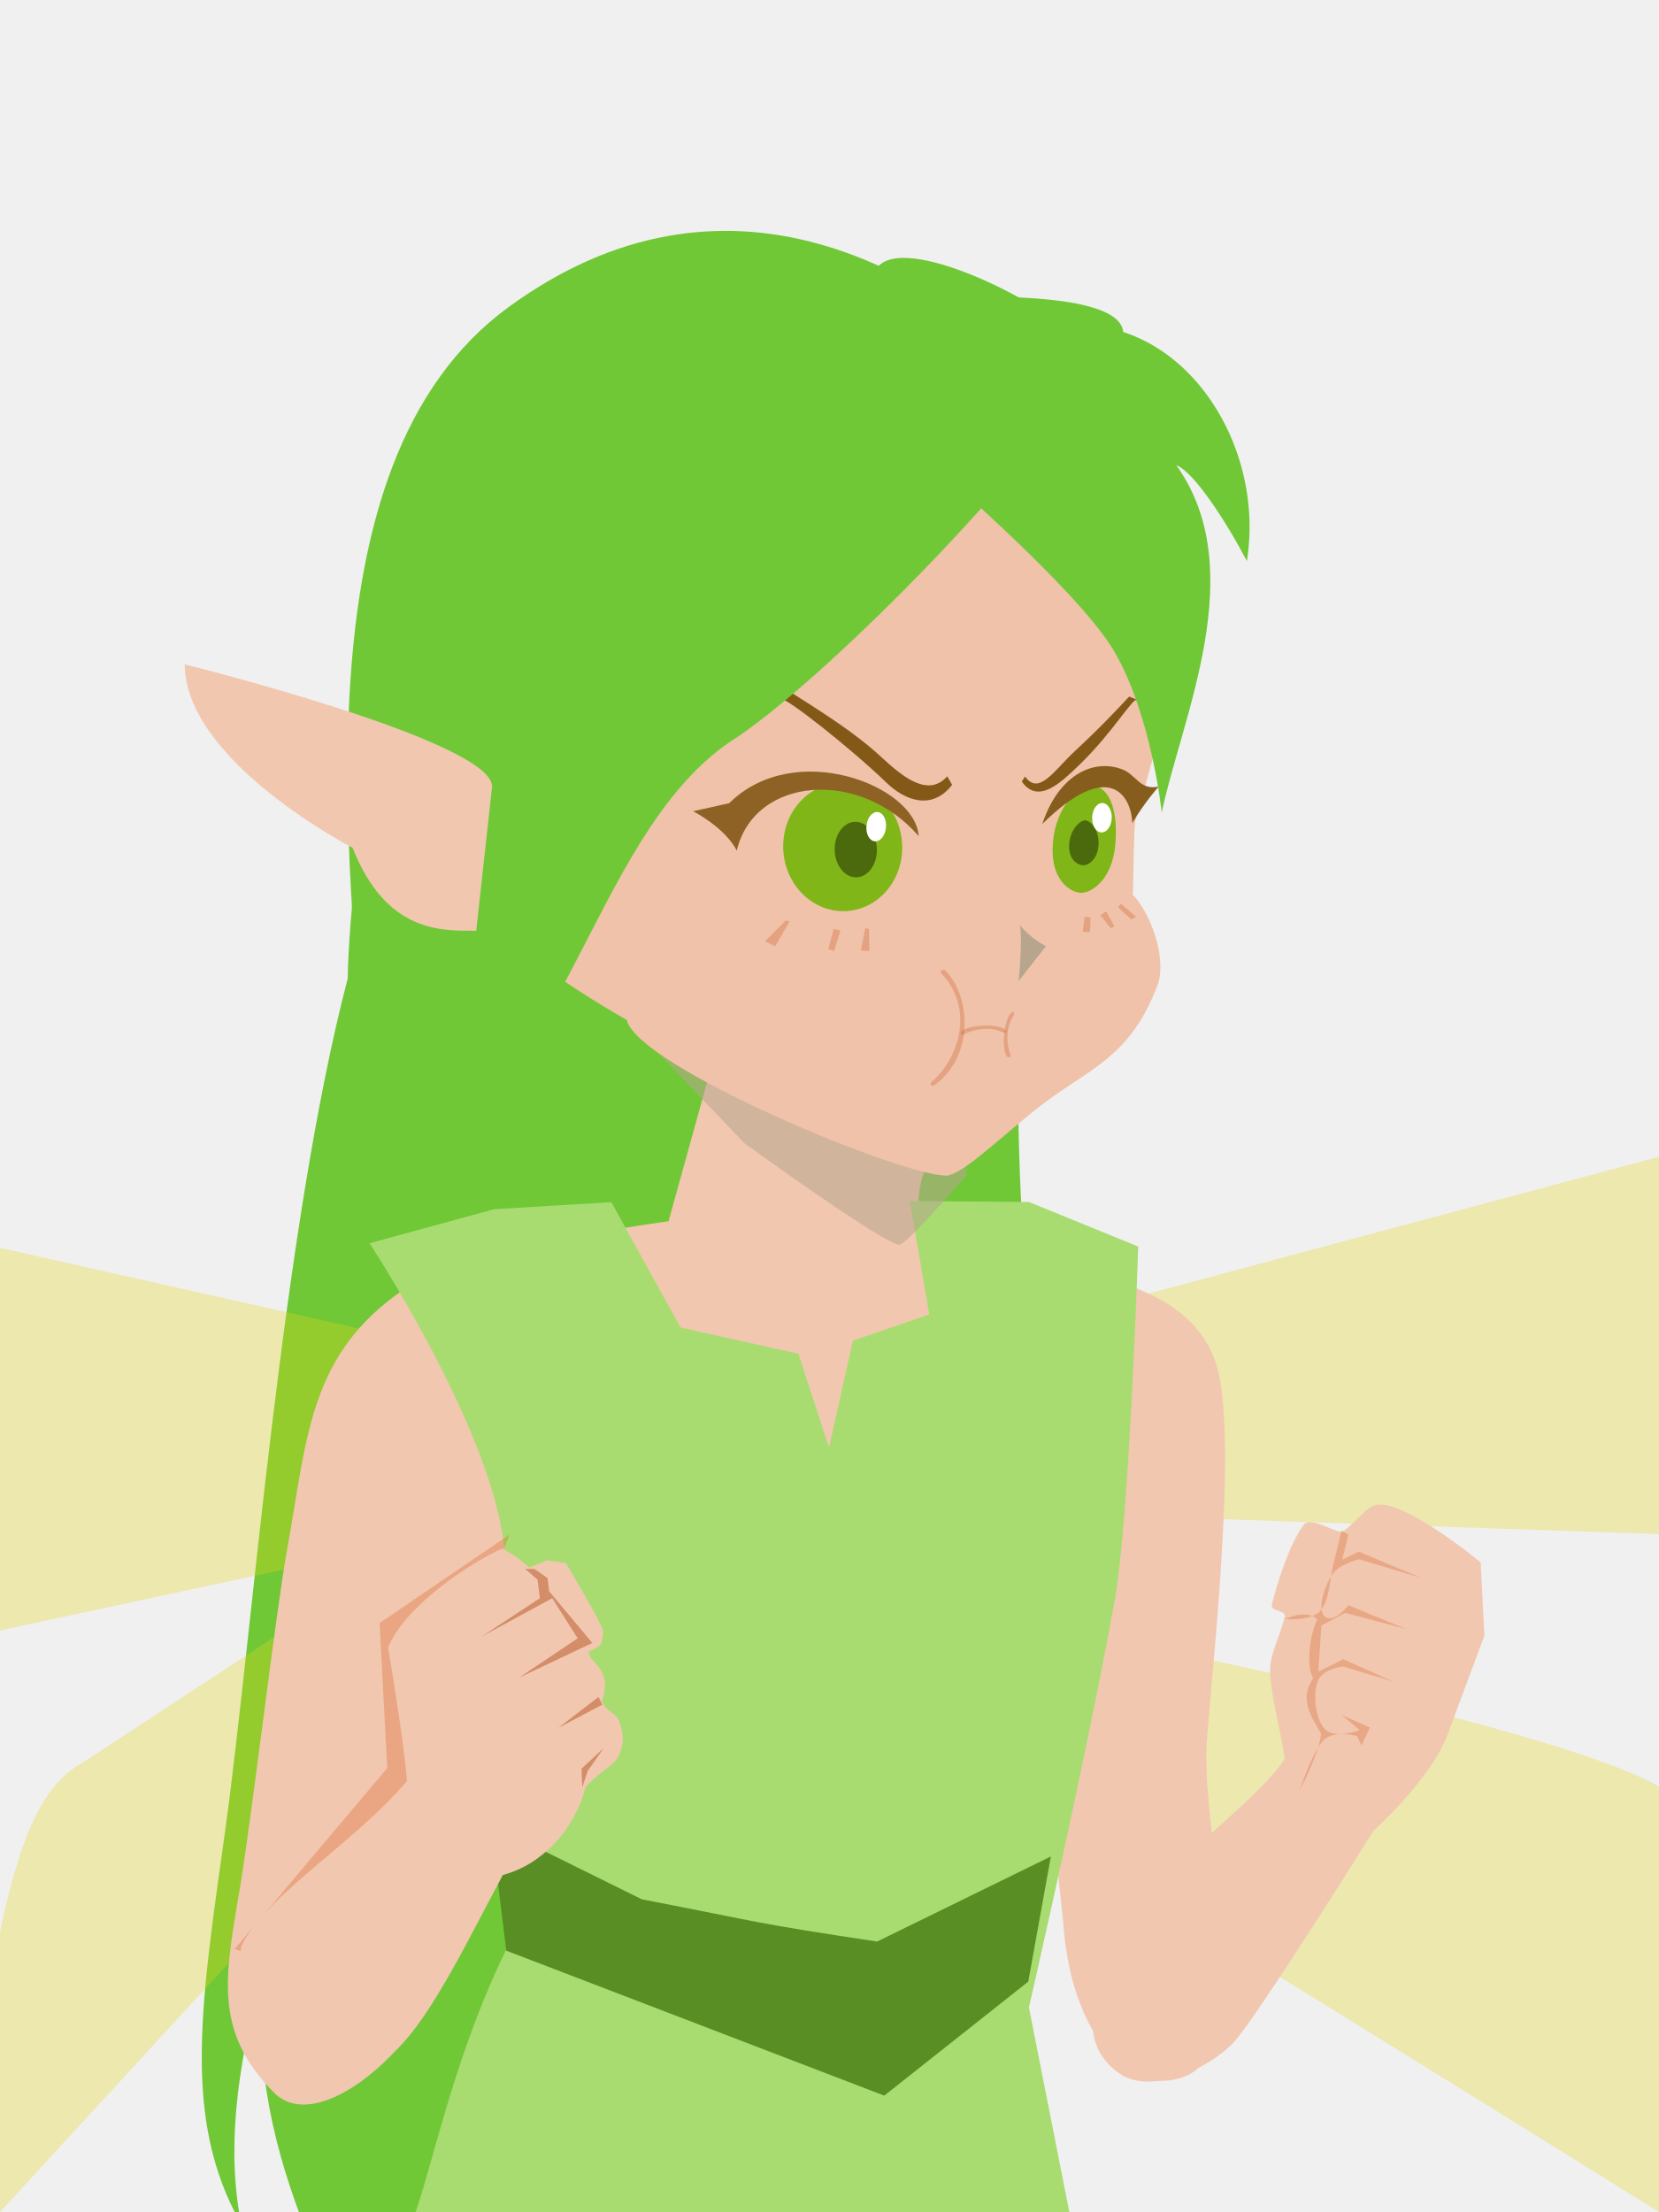
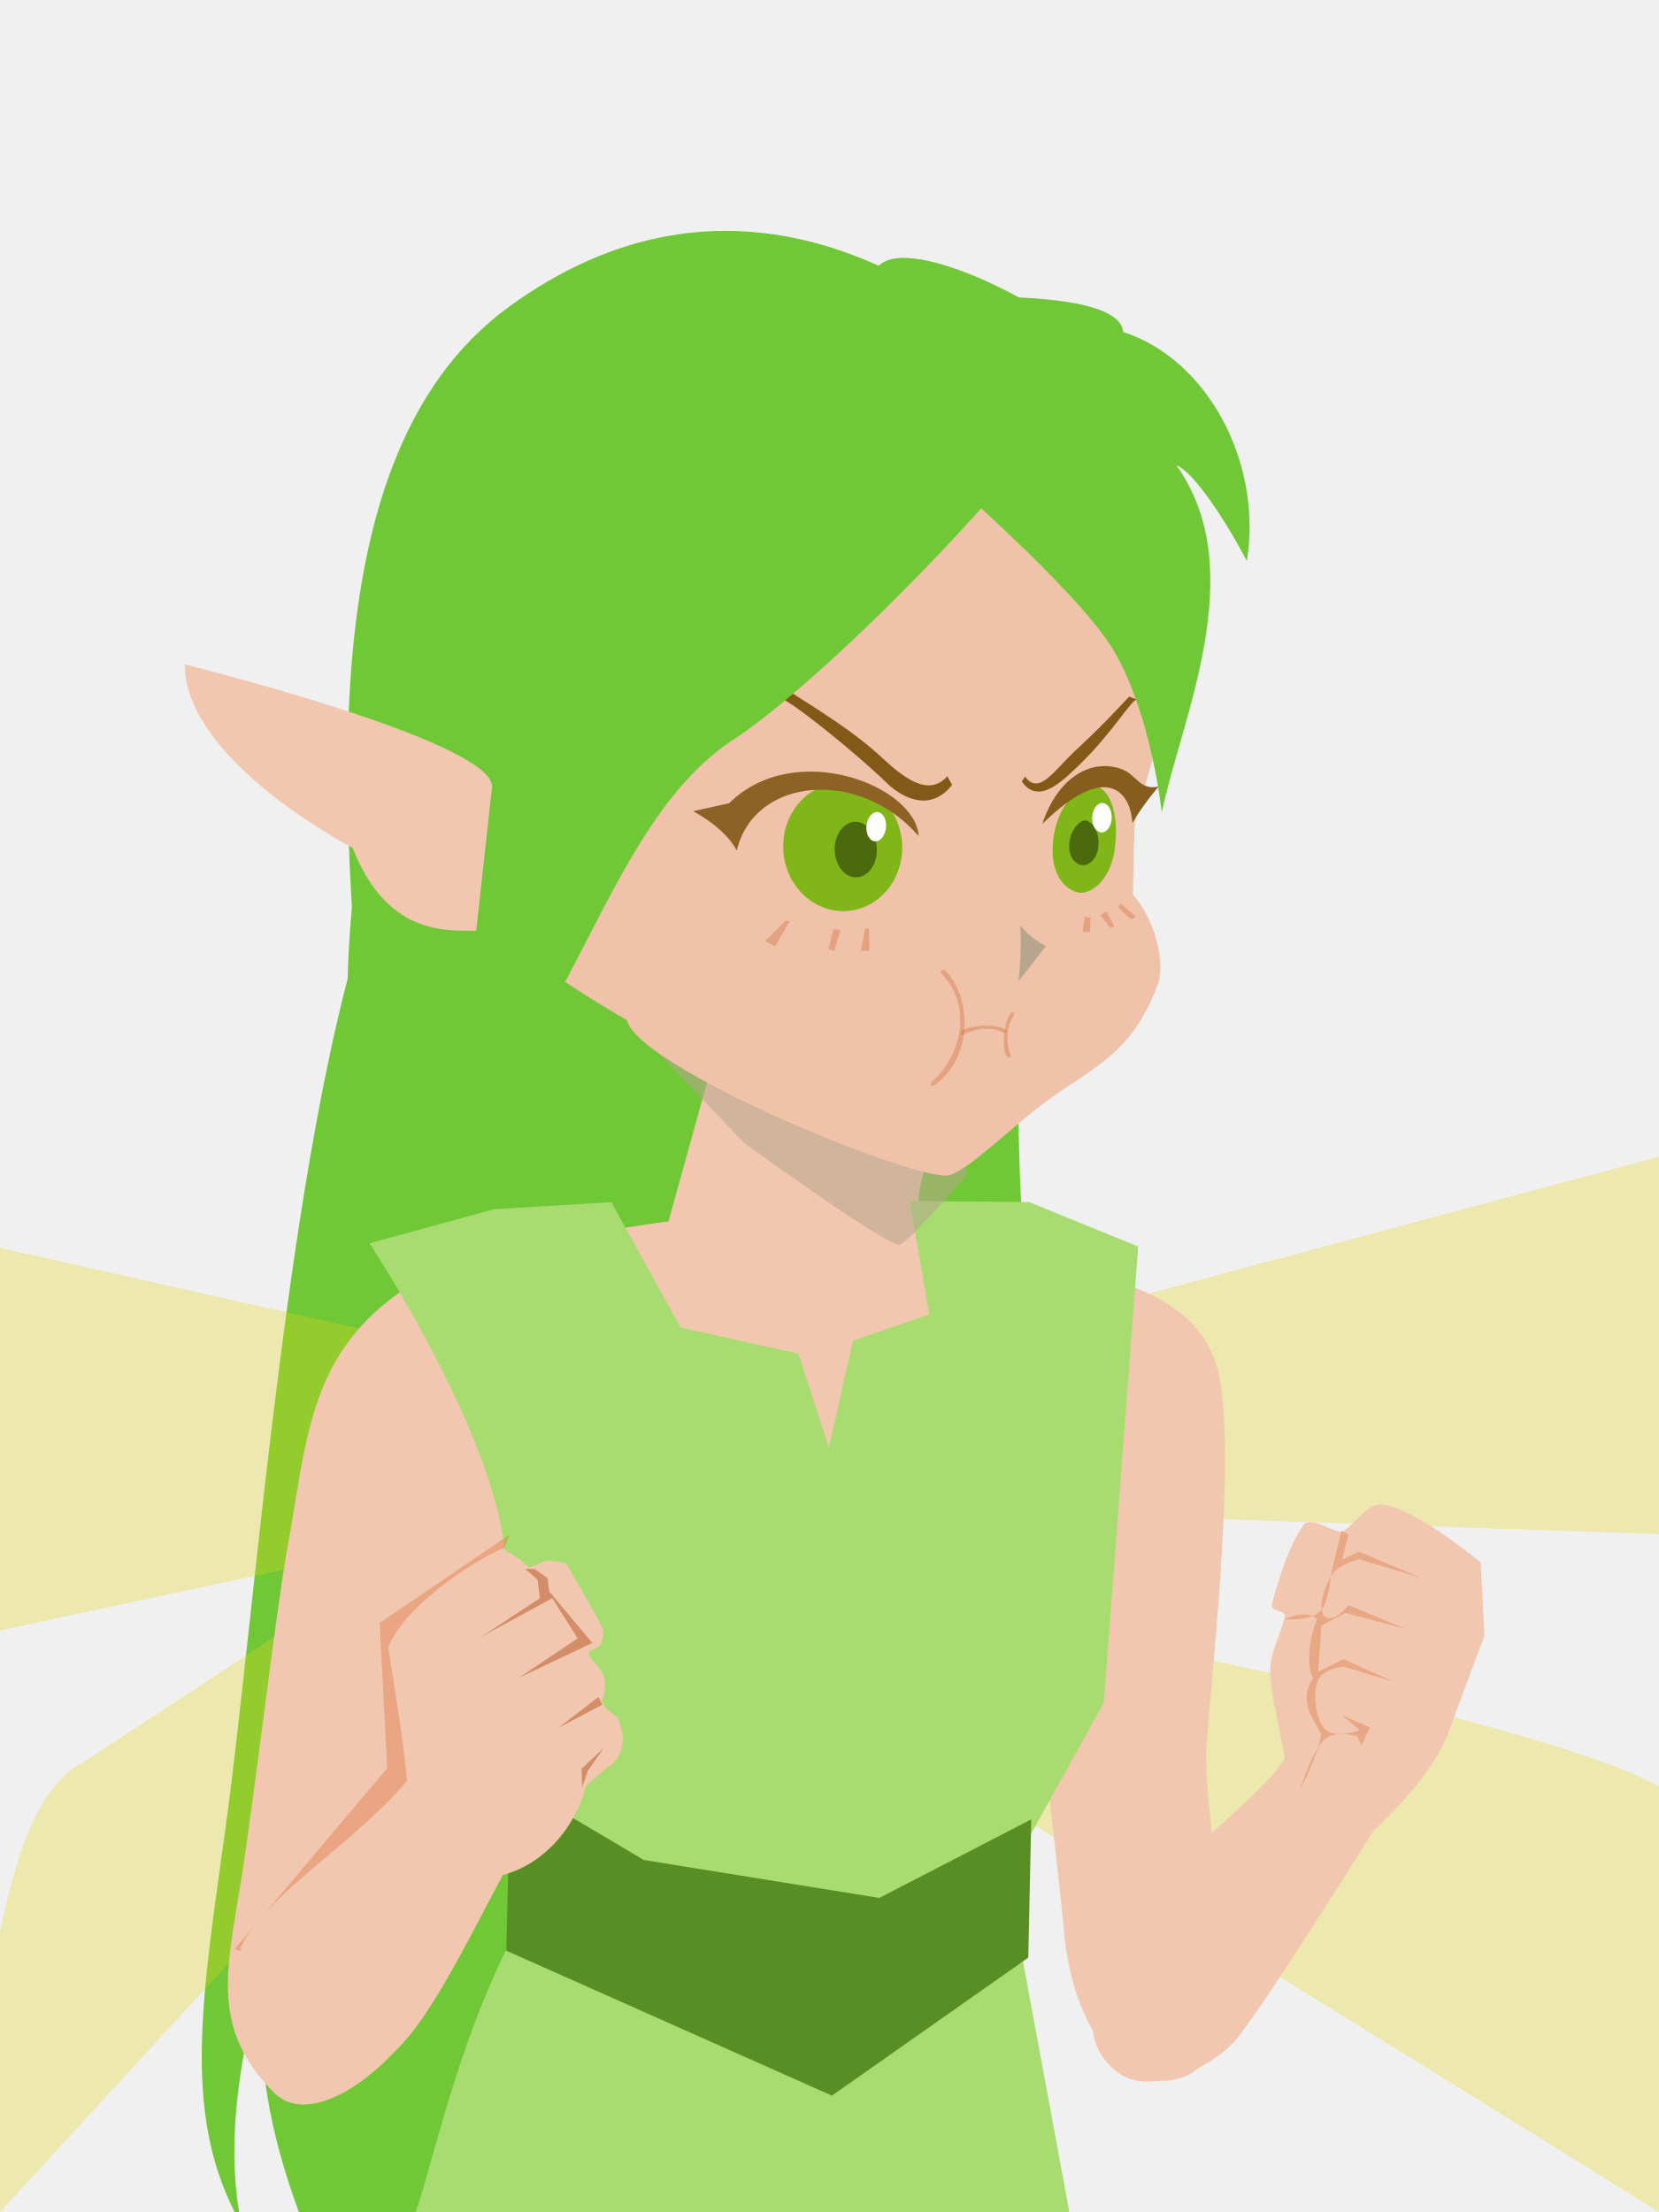
<svg xmlns="http://www.w3.org/2000/svg" width="600" height="800" version="1.1" viewBox="0 0 159 212" id="svg29" xml:space="preserve">
  <defs id="defs29" />
  <path id="path1-6" style="fill:#71c837;fill-opacity:1;stroke-width:0.997" d="m 87.704,28.579 c -2.271,0.101 -4.706,0.348 -7.314,0.758 L 70.197,29.623 C 33.746,36.375 33.325,93.779 33.325,93.779 c -6.3,24.078 -9.165,63.115 -11.74,81.643 -2.219,15.965 -4.049,26.781 0.902,36.578 h 0.425 c -1.169,-7.277 0.01,-15.033 2.692,-24.756 -1.657,9.326 0.566,18.021 3.037,24.756 h 50.577 l 9.291,-2.24 12.016,-81.189 c 0,0 -2.949,2.15 -2.983,-27.901 11.202,-17.337 4.343,-63.038 4.343,-63.038 0,0 19.89,-10.575 -14.18,-9.054 z" />
  <g fill="none" stroke-linecap="round" stroke-linejoin="round" id="g11">
    <circle r="0" stroke="#c53822" stroke-width="2.26" style="paint-order:stroke markers fill" id="circle6" />
    <g stroke="#924019" id="g9">
      <circle r="0" stroke-width="1.29" style="paint-order:stroke markers fill" id="circle7" />
      <circle transform="scale(1,-1)" r="0" stroke-width="3.6" style="paint-order:stroke markers fill" id="circle8" />
      <circle transform="scale(1,-1)" r="0" stroke-width="3.6" style="paint-order:stroke markers fill" id="circle9" />
    </g>
    <circle transform="scale(1,-1)" r="0" stroke="#4d4320" stroke-width="4.38" style="paint-order:stroke markers fill" id="circle10" />
    <circle transform="scale(1,-1)" r="0" stroke="#4d4320" stroke-width="3.52" style="paint-order:stroke markers fill" id="circle11" />
  </g>
  <path d="M 72.337,134.12 76.939,144.236 159,147.026 V 110.865 L 72.381,134.08 Z" id="path2" style="fill:#e1d31c;fill-opacity:0.312;stroke-width:0.265" />
  <path d="m 69.703,149.969 3.02,8.626 c 0,0 67.337,41.573 86.277,53.405 0,0 1.157,-30.023 0,-40.777 -13.981,-7.964 -89.454,-21.275 -89.454,-21.275 z" id="path3" style="fill:#e1d31c;fill-opacity:0.312;stroke-width:0.265" />
  <path d="M 63.37,132.6 7.97,168.9 c -4.29,2.29 -6.419,8.234 -8.459,18.634 v 25.679 L 0,212 63.3,143.1 63.103,132.3 Z" id="path4" style="fill:#e1d31c;fill-opacity:0.312;stroke-width:0.265" />
  <path d="M 70.162,135.368 0,119.595 v 36.668 l 71.312,-15.304 c -0.985,-1.911 -1.257,-3.528 -1.15,-5.59 z" fill="#e1d31c" fill-opacity="0.312" stroke-width="0.265" id="path6" />
  <path id="path35696-3-5" style="fill:#f2c7b0;fill-opacity:1;stroke:none;stroke-width:0.115;stroke-dasharray:none" d="m 68.608,100.677 -4.534,16.374 c 0,0 -20.014,2.567 -26.181,7.108 -8.368,6.162 -8.518,14.163 -10.357,24.244 -1.074,5.888 -3.264,24.647 -4.46,32.029 -1.385,8.552 -2.859,14.03 3.172,20.115 3.91,3.945 12.517,-2.841 16.526,-11.017 5.161,-10.522 3.805,-27.594 5.286,-36.758 5.37,-5.646 28.016,-10.188 28.016,-10.188 l 29.619,-4.009 -6.878,18.677 c 0,0 2.841,23.885 3.128,27.529 0.739,9.369 5.65,16.129 11.267,14.36 7.545,-2.376 2.242,-21.784 2.401,-31.164 0.067,-3.918 3.272,-29.776 0.96,-37.19 -2.312,-7.415 -11.632,-8.227 -14.377,-9.475 -2.745,-1.249 -8.385,-1.786 -13.095,-2.274 -2.258,-3.696 -0.195,-7.526 -0.195,-7.526 z" />
  <path d="m 56.17,74.089 c 0,0 1.247,8.983 0.479,13.289 -0.768,4.307 -2.061,14.173 -2.061,14.173 l -22.549,-0.529 6.234,-31.53 z" fill="#71c837" id="path23" style="stroke-width:1.027" />
-   <path style="fill:#a8dc71;fill-opacity:1;stroke-width:0.215;stroke-opacity:0.526" d="m 87.184,115.108 11.435,0.093 10.467,4.267 c 0,0 -0.812,25.909 -2.249,33.9 -3.169,17.616 -9.827,45.996 -9.827,45.996 l -45.996,-0.836 -3.33,-30.628 c 0,0 2.145,-6.823 2.278,-10.18 0.09,-2.283 -1.339,-7.198 -1.727,-10.097 -1.507,-11.276 -12.815,-28.466 -12.815,-28.466 l 11.932,-3.265 11.239,-0.674 6.64,12.014 11.29,2.509 2.927,8.99 2.3,-10.245 7.318,-2.509 z" id="path9" />
+   <path style="fill:#a8dc71;fill-opacity:1;stroke-width:0.215;stroke-opacity:0.526" d="m 87.184,115.108 11.435,0.093 10.467,4.267 -3.294,43.726 -9.408,16.935 -45.369,18.399 -3.33,-30.628 c 0,0 2.145,-6.823 2.278,-10.18 0.09,-2.283 -1.339,-7.198 -1.727,-10.097 -1.507,-11.276 -12.815,-28.466 -12.815,-28.466 l 11.932,-3.265 11.239,-0.674 6.64,12.014 11.29,2.509 2.927,8.99 2.3,-10.245 7.318,-2.509 z" id="path9" />
  <path d="m 65.796,94.875 -2.76,5.986 8.308,8.707 c 0,0 13.939,10.114 14.915,9.717 0.976,-0.397 6.37,-6.636 6.37,-6.636 l -0.3,-10.276 z" fill="#b7a68d" id="path13" style="fill:#b7a68d;fill-opacity:0.564;stroke-width:1.41" />
-   <path id="path10" style="fill:#a8dc71;fill-opacity:1;stroke-width:0.215;stroke-opacity:0.526" d="M 97.908,188.824 48.838,186.215 C 43.796,196.234 41.732,206.398 39.842,212 h 62.644 z" />
-   <path style="fill:#598e24;fill-opacity:1;stroke:none;stroke-width:0.119;stroke-dasharray:none" d="m 100.716,177.923 -2.164,11.996 -13.804,10.928 -36.227,-13.895 -1.48,-12.075 14.463,7.151 c 12.09,2.342 10.372,2.213 22.56,4.052 z" id="path35703-8" />
+   <path id="path10" style="fill:#a8dc71;fill-opacity:1;stroke-width:0.215;stroke-opacity:0.526" d="m 97.699,186.106 -48.861,0.109 C 43.796,196.234 41.732,206.398 39.842,212 h 62.644 z" />
+   <path style="fill:#598e24;fill-opacity:1;stroke:none;stroke-width:0.119;stroke-dasharray:none" d="m 98.835,174.369 -0.283,13.251 -18.822,13.228 -31.209,-13.895 0.402,-16.257 12.79,7.569 22.56,3.634 z" id="path35703-8" />
  <path d="m 113.832,60.691 -5.044,18.077 c -0.12,1.105 -0.149,4.489 -0.212,6.99 1.822,1.909 3.265,6.252 2.363,8.655 -2.73,7.275 -6.876,8.035 -11.854,12.064 -3.804,3.079 -6.753,5.966 -8.322,6.196 -4.358,0.079 -29.679,-10.471 -30.689,-14.917 0,0 -21.115,-11.72 -24.331,-22.634 -3.216,-10.915 -1.733,-48.586 35.871,-47.416 37.604,1.188 39.577,26.857 39.577,26.857 z" fill="#f2c7b0" id="path14" style="fill:#efc2a9;fill-opacity:1;stroke-width:1.027" />
  <path d="m 88.115,43.458 c 0,0 15.067,12.816 18.657,18.941 3.589,6.125 4.571,15.463 4.571,15.463 1.898,-9.041 8.598,-23.223 1.396,-33.272 1.667,0.598 4.822,5.455 6.763,9.183 1.859,-11.644 -6.571,-23.925 -17.848,-22.505 C 99.529,28.885 85.735,21.755 83.796,26.082 Z" fill="#71c837" id="path27" style="stroke-width:1.027" />
  <path d="m 106.897,80.877 c -0.299,3.578 -2.407,4.766 -3.373,4.686 -0.965,-0.081 -2.912,-1.223 -2.613,-4.804 0.299,-3.578 2.568,-5.491 3.537,-5.505 1.697,-0.024 2.749,2.036 2.45,5.613 z" fill="#80b617" stroke-width="1.499" id="path15" />
  <path d="m 105.285,80.91 c -0.056,1.496 -1.02,2.035 -1.478,2.021 -0.456,-0.014 -1.396,-0.45 -1.34,-1.944 0.056,-1.496 1.078,-2.376 1.533,-2.362 0.456,0.014 1.341,0.792 1.285,2.285 z" fill="#4b6a0d" stroke-width="0.665" id="path16" />
  <ellipse cx="108.197" cy="74.762" rx="0.939" ry="1.41" fill="#ffffff" id="ellipse22" style="stroke-width:1.027" transform="rotate(1.934821)" />
  <ellipse cx="77.786" cy="83.682" rx="5.702" ry="6.151" fill="#80b617" id="ellipse17" style="stroke-width:1.062" transform="matrix(0.9995024,-0.03154162,0.03605907,0.9993497,0,0)" />
  <path d="m 70.613,81.518 c -1.164,-2.243 -4.184,-3.769 -4.184,-3.769 l 3.453,-0.766 C 76.161,70.751 87.753,75.298 88.044,80.13 82.415,73.61 72.298,74.423 70.613,81.518 Z" fill="#8e6224" id="path18" style="stroke-width:1.027" />
  <ellipse cx="79.434" cy="84.354" rx="2.023" ry="2.663" fill="#4b6a0d" stroke-width="1.219" id="ellipse28" transform="matrix(0.9993381,-0.03637762,0.03126533,0.9995111,0,0)" />
  <ellipse transform="matrix(0.9925732,0.1216491,-0.1096772,0.9939673,0,0)" cx="92.168" cy="68.431" rx="0.938" ry="1.411" fill="#ffffff" id="ellipse29" style="stroke-width:1.027" />
  <path style="fill:#865d1d;stroke:none;stroke-width:0.152" d="m 99.897,78.966 c 6.417,-6.306 8.507,-2.729 8.627,-0.092 1.165,-1.963 2.527,-3.492 2.527,-3.492 -1.811,0.402 -2.131,-1.133 -3.515,-1.654 -2.818,-1.06 -6.112,0.62 -7.639,5.238 z" id="path4471" />
  <path d="m 97.75,88.671 c 1.055,1.303 2.494,2.015 2.494,2.015 l -2.623,3.343 c 0,0 0.403,-3.816 0.128,-5.359 z" fill="#b7a68d" id="path21" style="stroke-width:1.027" />
  <path style="fill:#c85b21;fill-opacity:0.304;stroke-width:0.215;stroke-opacity:0.526" d="m 90.171,93.246 c 3.202,3.278 1.882,8.126 -0.958,10.51 -0.058,0.23 0.046,0.394 0.346,0.246 3.848,-2.763 3.504,-8.646 0.973,-11.04 -0.23,-0.05 -0.385,0.064 -0.361,0.284 z" id="path1" />
  <path style="fill:#c85b21;fill-opacity:0.304;stroke-width:0.215;stroke-opacity:0.526" d="m 97.16,97.327 c -0.689,0.95 -0.792,2.508 -0.317,3.784 0.058,0.23 -0.046,0.301 -0.346,0.153 -0.521,-0.712 -0.307,-3.675 0.505,-4.276 0.23,-0.05 0.181,0.119 0.158,0.339 z" id="path1-67" />
  <path style="fill:#c85b21;fill-opacity:0.304;stroke-width:0.215;stroke-opacity:0.526" d="m 96.128,98.962 c -1.034,-0.554 -2.592,-0.446 -3.792,0.197 -0.22,0.088 -0.305,-0.005 -0.199,-0.322 0.635,-0.613 3.6,-0.801 4.305,-0.077 0.081,0.221 -0.094,0.196 -0.315,0.202 z" id="path1-67-3" />
  <path d="m 75.37,66.081 -0.568,0.919 c 0.369,-0.344 6.959,4.91 10.18,8.033 1.732,1.664 4.315,2.697 6.27,0.187 l -0.465,-0.822 c -1.833,2.081 -4.307,0.029 -6.312,-1.83 -2.588,-2.4 -5.713,-4.325 -9.105,-6.487 z" color="#000000" fill="#845816" stroke-width="1.417" style="-inkscape-stroke:none" id="path24" />
  <path d="m 108.222,66.759 0.777,0.318 c -0.369,-0.344 -2.281,3.054 -5.502,6.177 -1.732,1.664 -3.975,3.925 -5.564,1.651 l 0.308,-0.482 c 1.337,1.872 2.792,-0.598 4.796,-2.457 2.588,-2.4 3.962,-3.906 5.185,-5.207 z" color="#000000" fill="#845816" stroke-width="1.417" style="-inkscape-stroke:none" id="path24-6" />
  <path style="fill:#c85b21;fill-opacity:0.304;stroke-width:0.215;stroke-opacity:0.526" d="m 103.956,87.869 0.562,0.065 -0.052,1.385 -0.706,-0.013 z" id="path19" />
  <path style="fill:#c85b21;fill-opacity:0.304;stroke-width:0.215;stroke-opacity:0.526" d="m 105.458,87.712 0.549,-0.366 0.797,1.424 -0.353,0.196 z" id="path20" />
  <path style="fill:#c85b21;fill-opacity:0.304;stroke-width:0.215;stroke-opacity:0.526" d="m 107.131,86.928 0.301,-0.301 1.45,1.228 -0.457,0.274 z" id="path22" />
  <path style="fill:#c85b21;fill-opacity:0.304;stroke-width:0.215;stroke-opacity:0.526" d="m 82.93,88.966 -0.431,2.117 c 0,0 0.823,0.091 0.823,0.026 0,-0.065 -0.039,-2.078 -0.039,-2.078 z" id="path29" />
  <path style="fill:#c85b21;fill-opacity:0.304;stroke-width:0.215;stroke-opacity:0.526" d="m 79.899,89.032 -0.51,1.921 0.549,0.196 0.614,-1.973 z" id="path30" />
  <path style="fill:#c85b21;fill-opacity:0.304;stroke-width:0.215;stroke-opacity:0.526" d="m 75.325,88.209 -2.012,1.999 0.98,0.483 1.385,-2.378 z" id="path31" />
  <path d="M 101.884,38.52 C 99.301,44.116 80.464,63.911 70.749,70.587 55.673,79.883 54.171,108.974 35.73,110.53 33.299,83.31 28.062,44.518 48.74,29.432 69.418,14.346 89.257,25.256 101.886,38.46 Z" fill="#71c837" id="path26" style="stroke-width:1.027" />
  <path d="m 47.163,75.386 c 0.01,-4.392 -29.457,-11.714 -29.457,-11.714 0.021,9.296 16.088,17.585 16.088,17.585 3.245,8.204 8.558,7.945 11.848,7.946 z" fill="#f2c7b0" id="path28" style="stroke-width:1.027" />
  <path style="fill:#f2c7b0;fill-opacity:1;stroke-width:0.215;stroke-opacity:0.526" d="m 107.315,198.748 c 2.846,1.979 8.376,-0.287 10.94,-3.031 2.2,-2.355 13.379,-20.254 13.379,-20.254 0,0 5.549,-4.933 7.17,-9.388 0.726,-1.994 3.463,-9.297 3.463,-9.297 l -0.358,-7.039 c 0,0 -7.585,-6.27 -10.127,-5.47 -0.829,0.207 -1.642,1.414 -3.02,2.487 -0.527,0.41 -3.118,-1.593 -3.845,-0.58 -1.278,1.781 -2.297,4.842 -3.014,7.557 -0.21,0.794 1.381,0.524 1.224,1.219 -0.431,1.909 -1.462,3.513 -1.397,5.357 0.072,2.047 0.901,5.158 1.404,8.205 -1.935,3.639 -14.543,12.719 -16.165,16.918 -1.997,5.169 -4.063,10.248 0.346,13.315 z" id="path32-3" />
  <path style="fill:#d56628;fill-opacity:0.309;stroke-width:0.215;stroke-opacity:0.526" d="m 127.79,149.887 c 0.346,-1.302 0.776,-3.215 0.776,-3.215 l 0.665,0.407 -0.591,2.402 1.589,-0.776 5.95,2.513 -5.914,-1.774 c 0,0 -1.867,0.444 -2.55,1.404 -0.684,0.961 -1.591,3.443 -0.702,4.103 0.889,0.66 2.218,-1.109 2.218,-1.109 l 5.544,2.291 -5.84,-1.552 -2.291,1.22 -0.296,4.398 2.402,-1.183 4.768,2.144 -4.805,-1.441 c 0,0 -1.807,0.172 -2.365,1.294 -0.558,1.121 -0.311,3.883 0.702,4.768 1.013,0.885 3.252,0.037 3.252,0.037 l -1.7,-1.441 2.698,1.183 -0.813,1.737 -0.407,-0.887 c 0,0 -1.799,-0.603 -2.994,0.185 -1.195,0.788 -2.513,4.99 -2.513,4.99 0,0 1.819,-3.471 2.033,-5.322 0.029,-0.558 -2.523,-2.991 -0.739,-5.433 -0.656,-0.927 -0.457,-3.815 0.37,-5.618 -0.984,-1.064 -3.068,-0.037 -3.068,-0.037 0,0 2.297,0.221 3.289,-0.702 0.993,-0.924 0.985,-3.281 1.331,-4.583 z" id="path5-6" />
  <path style="fill:#db6627;fill-opacity:0.337;stroke-width:0.215;stroke-opacity:0.526" d="m 36.379,155.552 0.732,13.903 -14.635,17.353 10.14,3.032 16.203,-42.756 z" id="path43" />
  <path style="fill:#f2c7b0;fill-opacity:1;stroke-width:0.215;stroke-opacity:0.526" d="m 28.822,200.737 c 0,0 5.561,-1.158 9.255,-4.373 3.398,-3.288 7.142,-11.154 10.115,-16.665 3.786,-1.002 6.873,-4.335 7.945,-8.468 1.885,-1.914 2.75,-1.979 3.241,-3.136 0.49,-1.157 0.341,-2.051 0,-3.032 -0.341,-0.981 -1.149,-0.849 -1.691,-1.991 1.158,-3.286 -1.453,-3.731 -1.237,-4.803 0.956,-0.481 1.266,-0.319 1.359,-2.012 -0.534,-1.38 -3.58,-6.455 -3.58,-6.455 l -1.777,-0.261 -1.725,0.706 c 0,0 -1.283,-1.245 -2.609,-1.816 -2.361,0.982 -9.237,5.259 -10.915,9.464 0.613,3.614 1.727,10.914 1.79,12.815 -5.037,5.967 -13.711,11.053 -15.89,15.89 -1.587,12.968 5.719,14.138 5.719,14.138 z" id="path7" />
  <path style="fill:#b4521e;fill-opacity:0.489;stroke-width:0.215;stroke-opacity:0.526" d="m 57.729,163.376 -4.213,2.218 3.844,-2.957 z" id="path8" />
  <path style="fill:#b4521e;fill-opacity:0.489;stroke-width:0.215;stroke-opacity:0.526" d="m 55.807,171.286 -0.074,-1.774 2.144,-1.996 -1.552,2.218 z" id="path11" />
  <path style="fill:#b4521e;fill-opacity:0.489;stroke-width:0.215;stroke-opacity:0.526" d="m 49.746,160.789 5.618,-3.77 -2.439,-3.844 -6.801,3.696 5.618,-3.696 -0.222,-1.774 -1.183,-1.035 h 0.887 l 1.257,0.887 0.148,1.257 4.139,4.953 z" id="path12" />
</svg>
